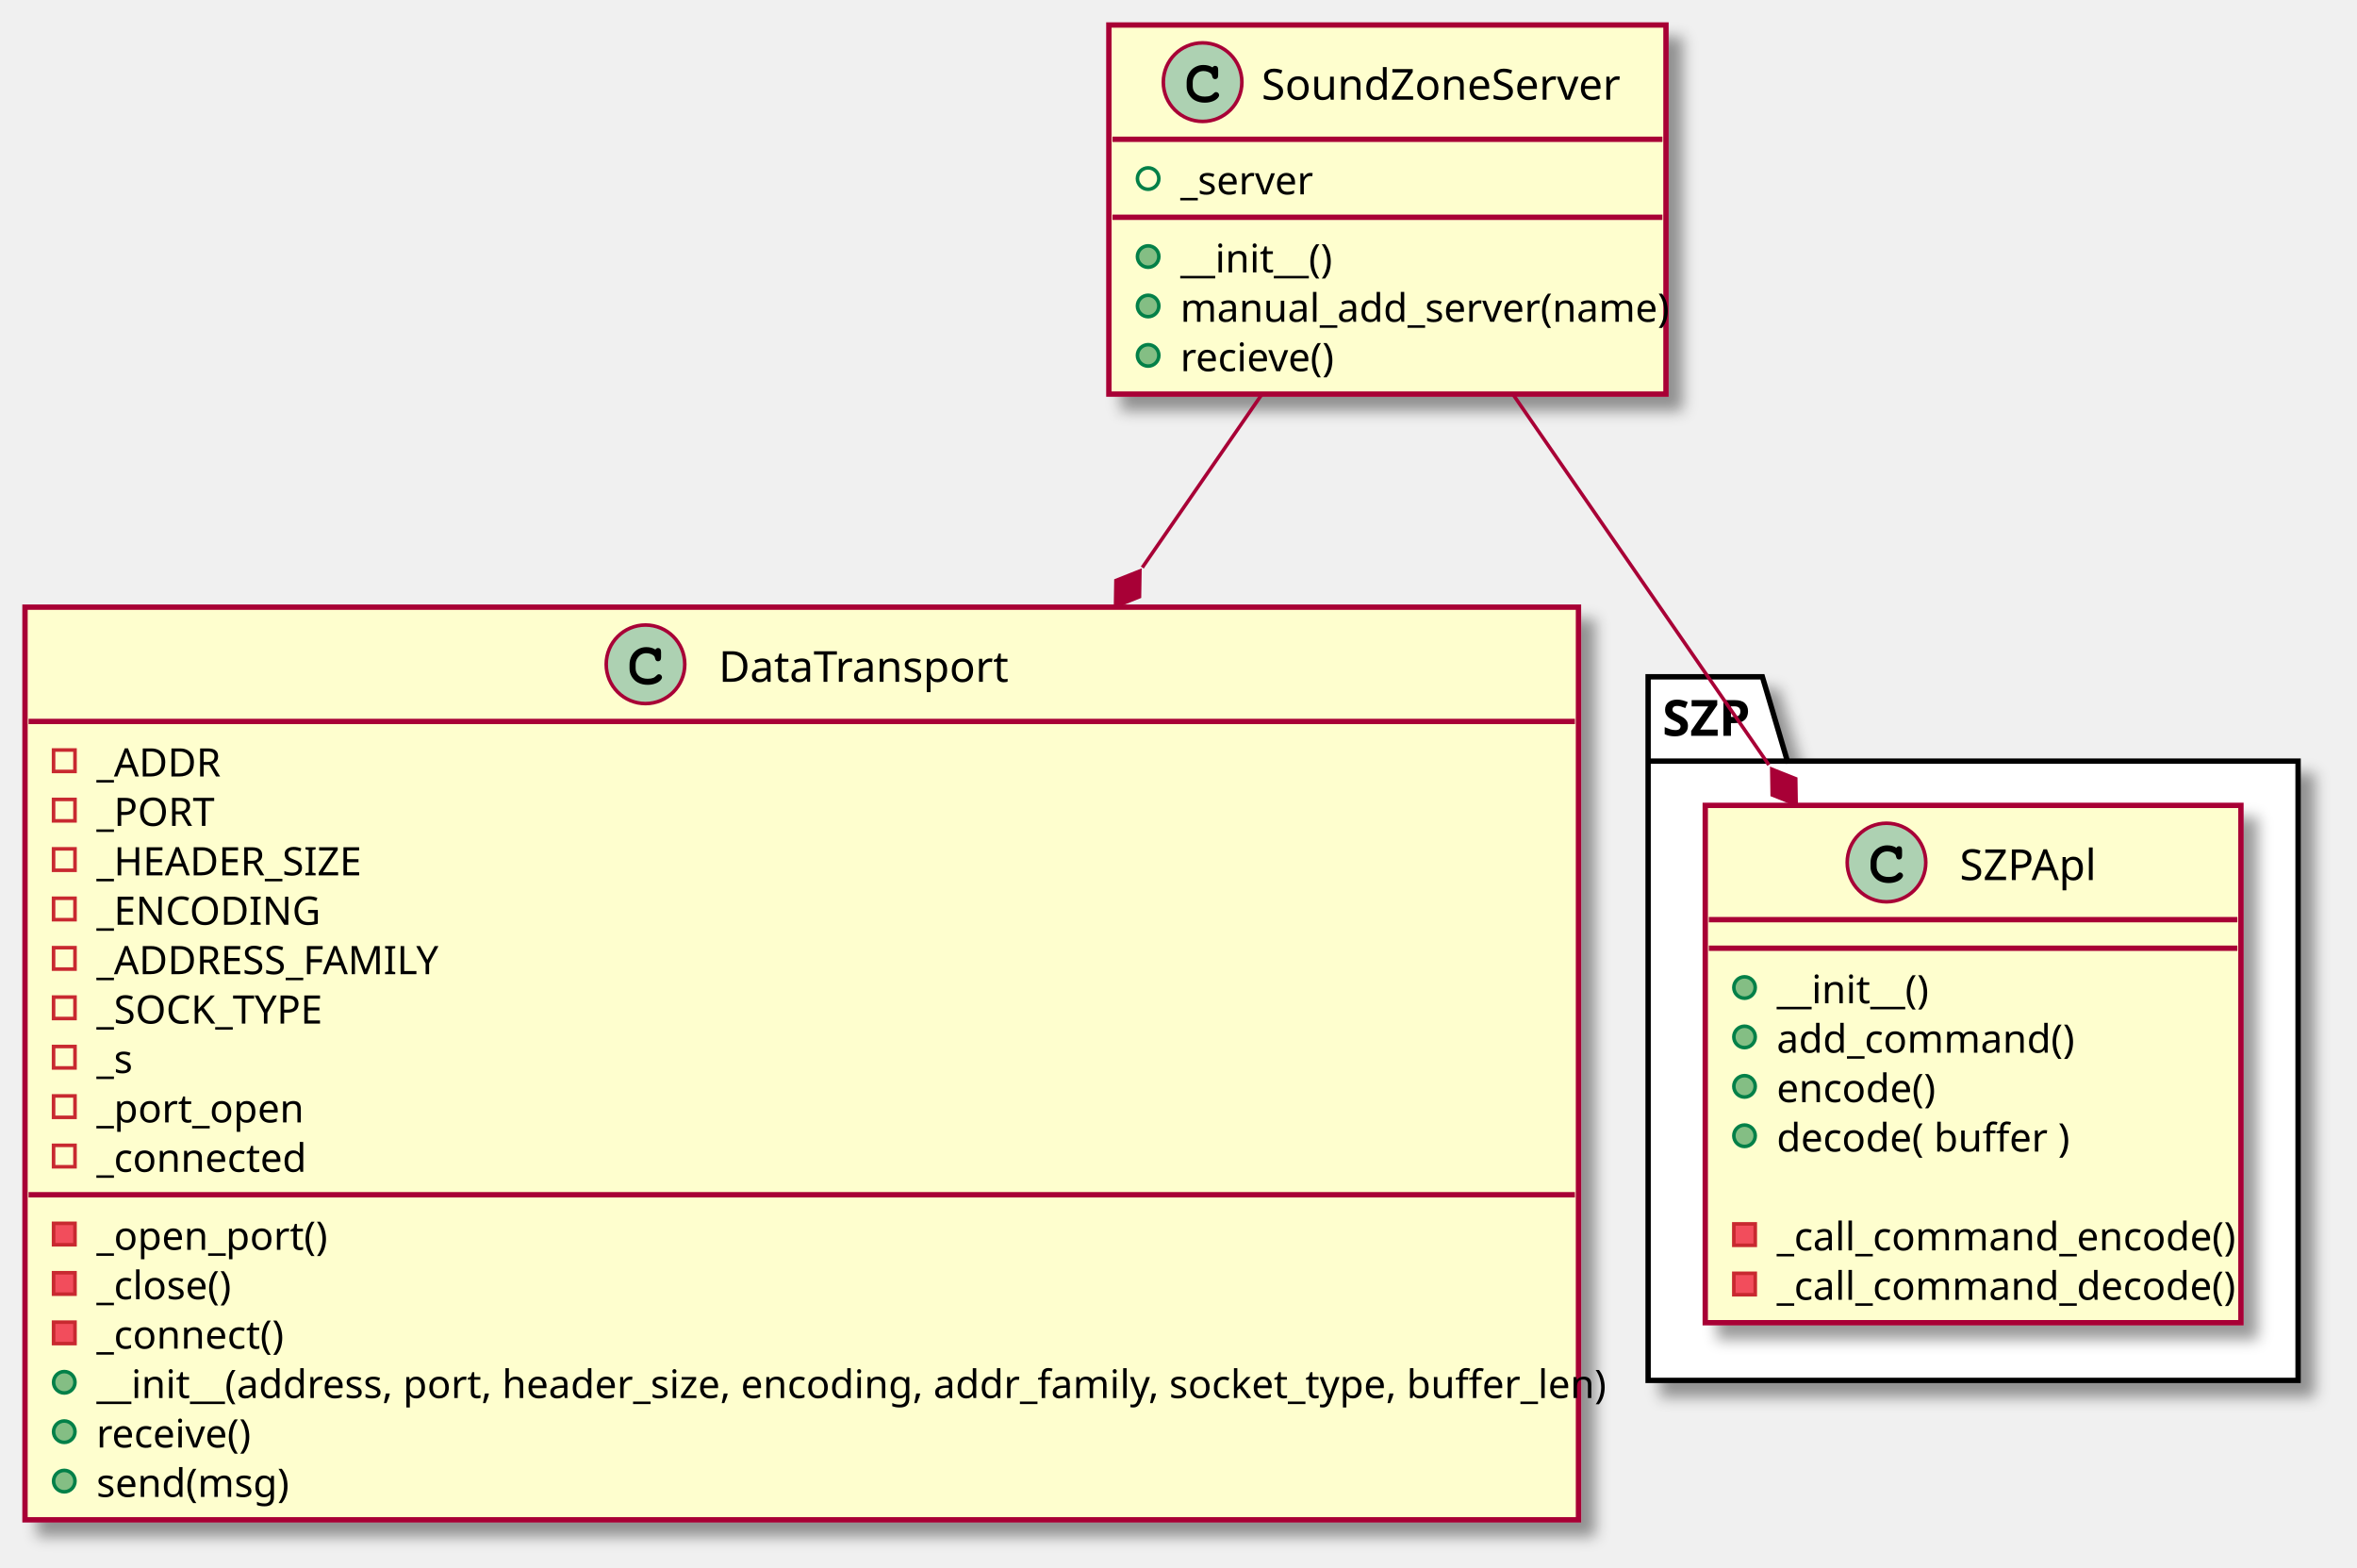
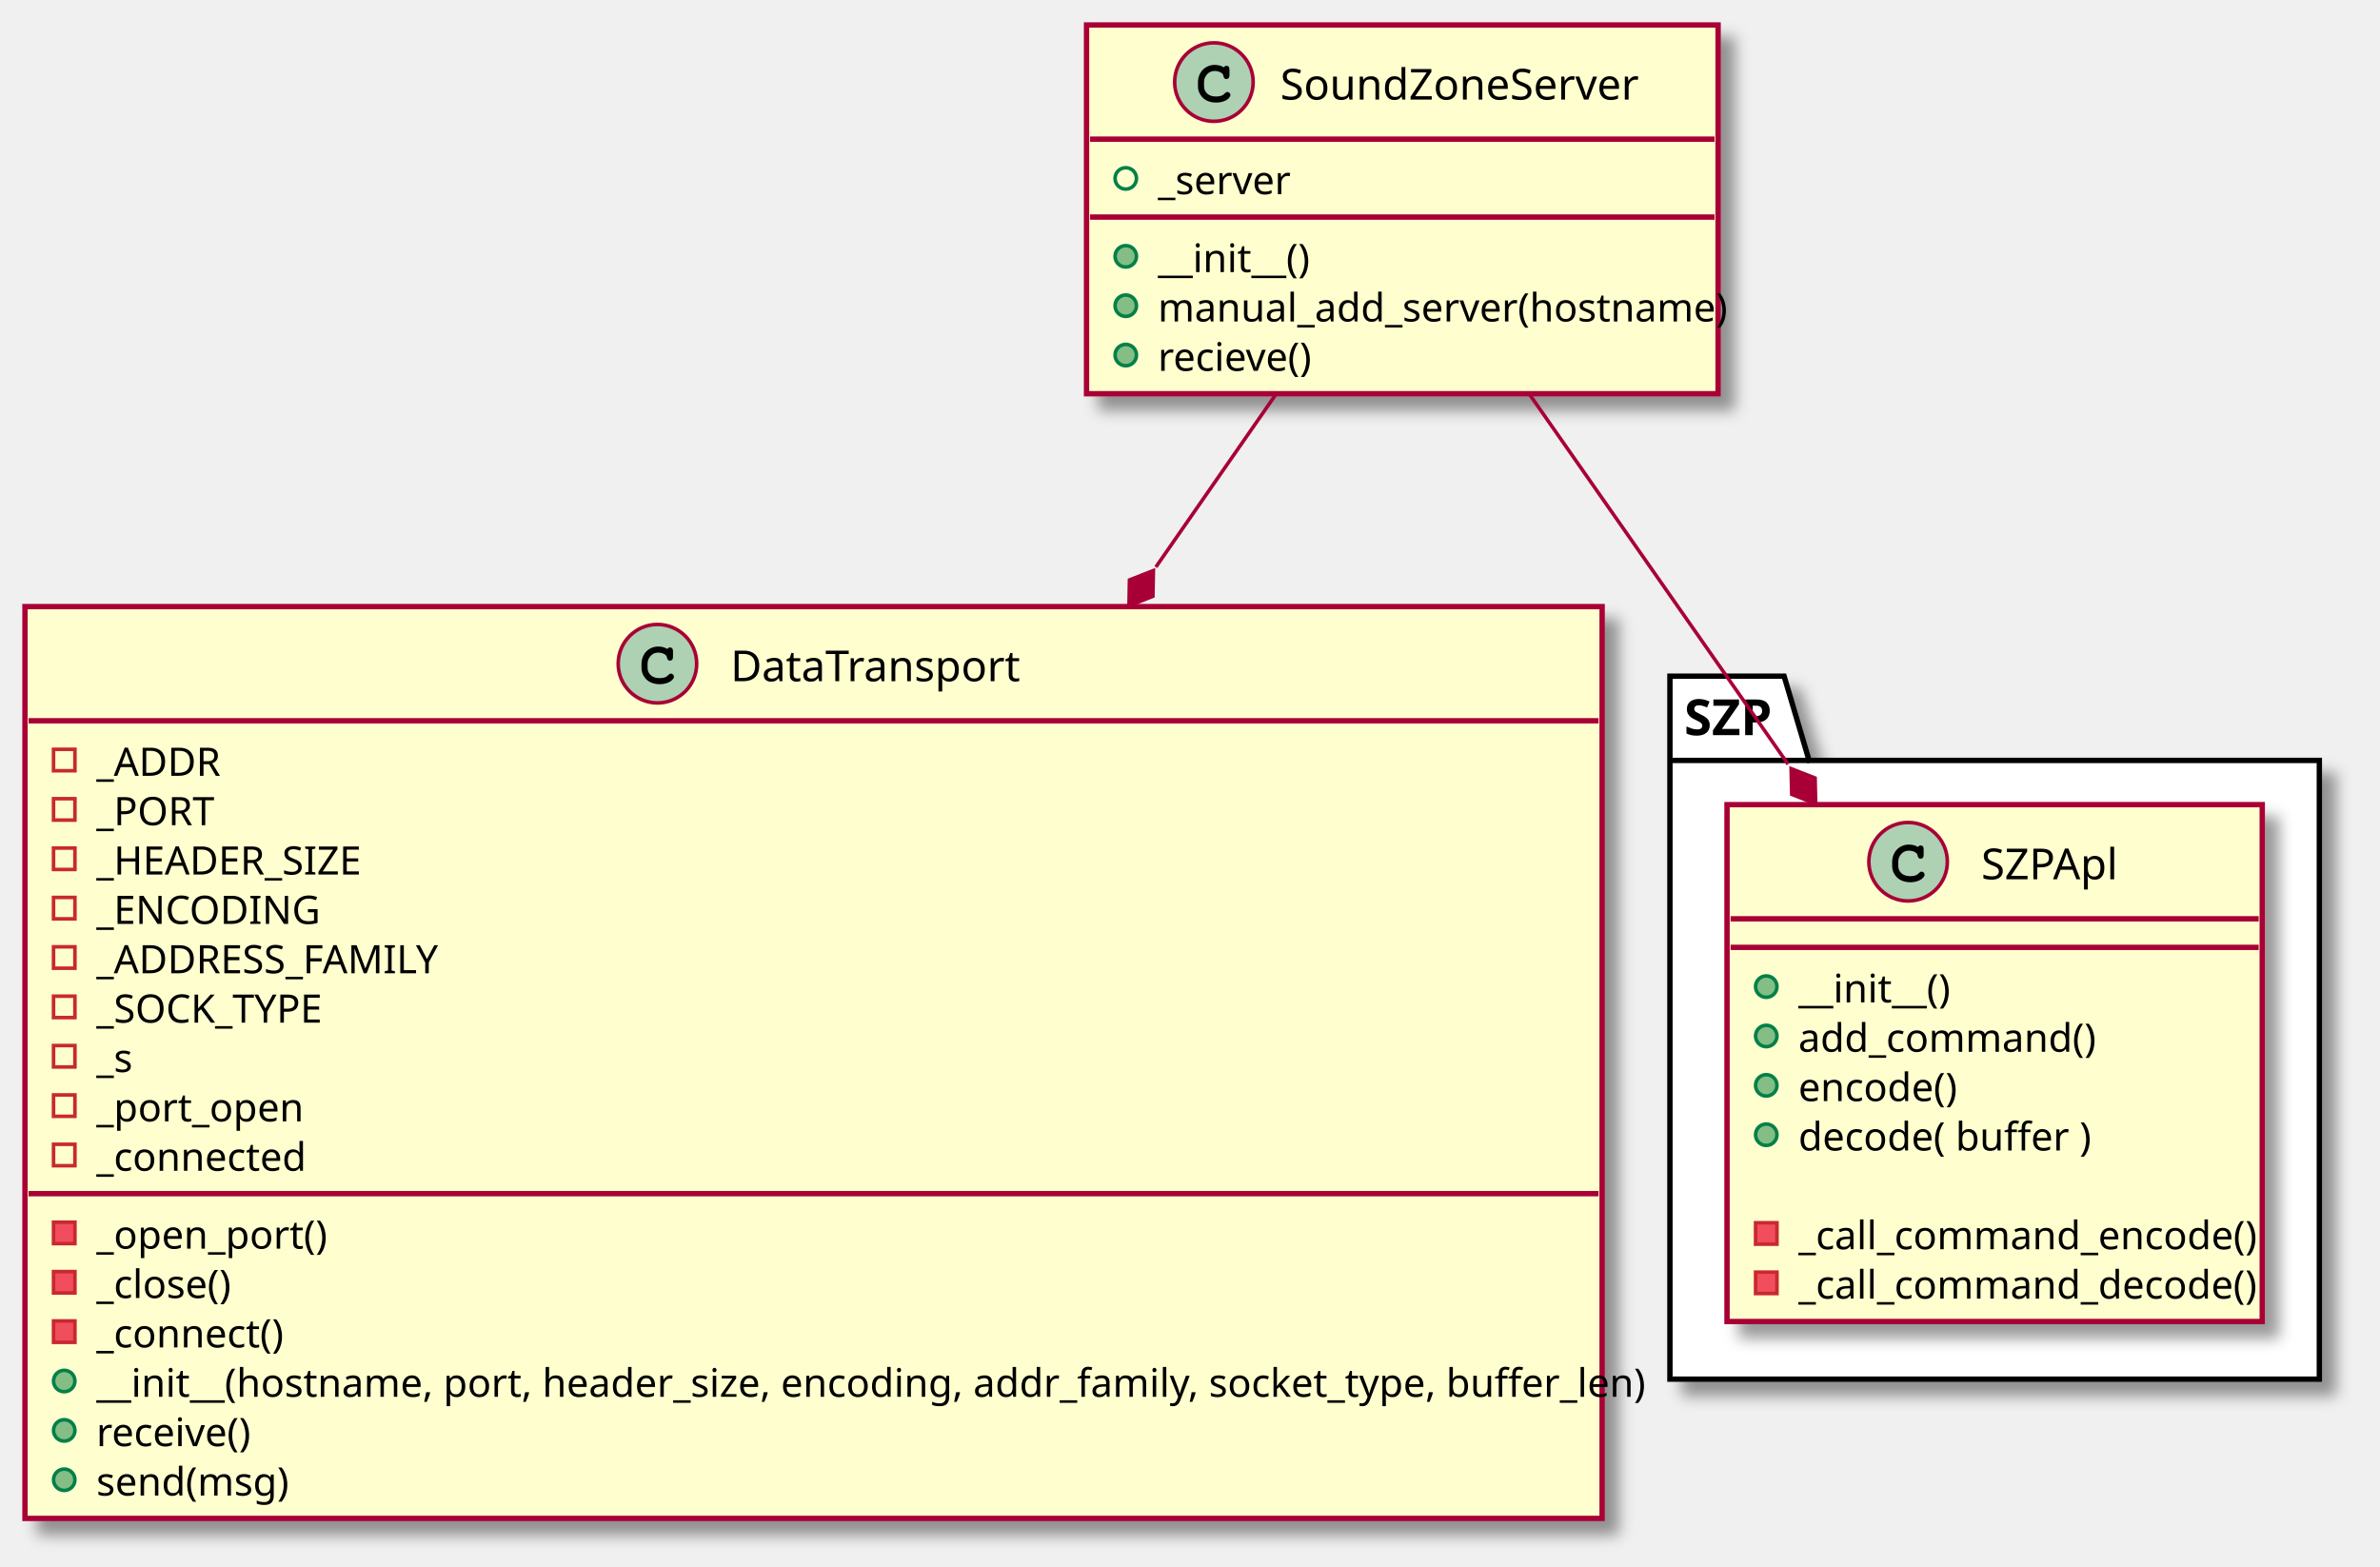
- <svg xmlns="http://www.w3.org/2000/svg" contentScriptType="application/ecmascript" contentStyleType="text/css" height="439px" preserveAspectRatio="none" style="width:660px;height:439px;background:#FFFFFF;" version="1.1" viewBox="0 0 660 439" width="660px" zoomAndPan="magnify">
+ <svg xmlns="http://www.w3.org/2000/svg" contentScriptType="application/ecmascript" contentStyleType="text/css" height="439px" preserveAspectRatio="none" style="width:667px;height:439px;background:#FFFFFF;" version="1.1" viewBox="0 0 667 439" width="667px" zoomAndPan="magnify">
  <defs>
-     <filter height="300%" id="f15m7az68rlq73" width="300%" x="-1" y="-1">
+     <filter height="300%" id="f1ao0yk95yzd4k" width="300%" x="-1" y="-1">
      <feGaussianBlur result="blurOut" stdDeviation="2.0" />
      <feColorMatrix in="blurOut" result="blurOut2" type="matrix" values="0 0 0 0 0 0 0 0 0 0 0 0 0 0 0 0 0 0 .4 0" />
      <feOffset dx="4.0" dy="4.0" in="blurOut2" result="blurOut3" />
      <feBlend in="SourceGraphic" in2="blurOut3" mode="normal" />
    </filter>
  </defs>
  <g>
-     <polygon fill="#FFFFFF" filter="url(#f15m7az68rlq73)" points="461.5,189.5,493.5,189.5,500.5,213.109,643.5,213.109,643.5,386.5,461.5,386.5,461.5,189.5" style="stroke:#000000;stroke-width:1.5;" />
-     <line style="stroke:#000000;stroke-width:1.5;" x1="461.5" x2="500.5" y1="213.109" y2="213.109" />
-     <text fill="#000000" font-family="sans-serif" font-size="14" font-weight="bold" lengthAdjust="spacing" textLength="26" x="465.5" y="206.033">SZP</text>
-     <rect codeLine="34" fill="#FEFECE" filter="url(#f15m7az68rlq73)" height="144.852" id="SZPApl" style="stroke:#A80036;stroke-width:1.5;" width="150" x="477.5" y="225.5" />
-     <ellipse cx="528.25" cy="241.5" fill="#ADD1B2" rx="11" ry="11" style="stroke:#A80036;stroke-width:1.0;" />
-     <path d="M531.016,237.375 Q531.172,237.156 531.359,237.047 Q531.547,236.938 531.766,236.938 Q532.141,236.938 532.375,237.195 Q532.609,237.453 532.609,238.062 L532.609,239.516 Q532.609,240.125 532.375,240.391 Q532.141,240.656 531.766,240.656 Q531.422,240.656 531.219,240.453 Q531.016,240.266 530.906,239.75 Q530.859,239.391 530.672,239.203 Q530.344,238.828 529.734,238.609 Q529.125,238.391 528.5,238.391 Q527.734,238.391 527.102,238.719 Q526.469,239.047 525.977,239.797 Q525.484,240.547 525.484,241.578 L525.484,242.672 Q525.484,243.906 526.375,244.727 Q527.266,245.547 528.859,245.547 Q529.797,245.547 530.453,245.297 Q530.844,245.141 531.266,244.703 Q531.531,244.438 531.68,244.359 Q531.828,244.281 532.031,244.281 Q532.359,244.281 532.617,244.539 Q532.875,244.797 532.875,245.141 Q532.875,245.484 532.531,245.891 Q532.031,246.469 531.234,246.797 Q530.156,247.25 528.859,247.25 Q527.344,247.25 526.141,246.625 Q525.156,246.125 524.469,245.055 Q523.781,243.984 523.781,242.703 L523.781,241.547 Q523.781,240.219 524.398,239.07 Q525.016,237.922 526.109,237.305 Q527.203,236.688 528.438,236.688 Q529.172,236.688 529.82,236.852 Q530.469,237.016 531.016,237.375 Z " fill="#000000" />
-     <text fill="#000000" font-family="sans-serif" font-size="12" lengthAdjust="spacing" textLength="40" x="548.75" y="246.41">SZPApl</text>
-     <line style="stroke:#A80036;stroke-width:1.5;" x1="478.5" x2="626.5" y1="257.5" y2="257.5" />
-     <line style="stroke:#A80036;stroke-width:1.5;" x1="478.5" x2="626.5" y1="265.5" y2="265.5" />
-     <ellipse cx="488.5" cy="276.5" fill="#84BE84" rx="3" ry="3" style="stroke:#038048;stroke-width:1.0;" />
-     <text fill="#000000" font-family="sans-serif" font-size="11" lengthAdjust="spacing" textLength="45" x="497.5" y="280.919">__init__()</text>
-     <ellipse cx="488.5" cy="290.336" fill="#84BE84" rx="3" ry="3" style="stroke:#038048;stroke-width:1.0;" />
-     <text fill="#000000" font-family="sans-serif" font-size="11" lengthAdjust="spacing" textLength="78" x="497.5" y="294.755">add_command()</text>
-     <ellipse cx="488.5" cy="304.172" fill="#84BE84" rx="3" ry="3" style="stroke:#038048;stroke-width:1.0;" />
-     <text fill="#000000" font-family="sans-serif" font-size="11" lengthAdjust="spacing" textLength="44" x="497.5" y="308.591">encode()</text>
-     <ellipse cx="488.5" cy="318.008" fill="#84BE84" rx="3" ry="3" style="stroke:#038048;stroke-width:1.0;" />
-     <text fill="#000000" font-family="sans-serif" font-size="11" lengthAdjust="spacing" textLength="80" x="497.5" y="322.427">decode( buffer )</text>
-     <text fill="#000000" font-family="sans-serif" font-size="11" lengthAdjust="spacing" textLength="0" x="500.5" y="336.263" />
-     <rect fill="#F24D5C" height="6" style="stroke:#C82930;stroke-width:1.0;" width="6" x="485.5" y="342.68" />
-     <text fill="#000000" font-family="sans-serif" font-size="11" lengthAdjust="spacing" textLength="124" x="497.5" y="350.099">_call_command_encode()</text>
-     <rect fill="#F24D5C" height="6" style="stroke:#C82930;stroke-width:1.0;" width="6" x="485.5" y="356.516" />
-     <text fill="#000000" font-family="sans-serif" font-size="11" lengthAdjust="spacing" textLength="124" x="497.5" y="363.935">_call_command_decode()</text>
-     <rect codeLine="26" fill="#FEFECE" filter="url(#f15m7az68rlq73)" height="103.344" id="SoundZoneServer" style="stroke:#A80036;stroke-width:1.5;" width="156" x="310.5" y="7" />
-     <ellipse cx="336.75" cy="23" fill="#ADD1B2" rx="11" ry="11" style="stroke:#A80036;stroke-width:1.0;" />
-     <path d="M339.516,18.875 Q339.672,18.656 339.859,18.547 Q340.047,18.438 340.266,18.438 Q340.641,18.438 340.875,18.695 Q341.109,18.953 341.109,19.562 L341.109,21.016 Q341.109,21.625 340.875,21.891 Q340.641,22.156 340.266,22.156 Q339.922,22.156 339.719,21.953 Q339.516,21.766 339.406,21.25 Q339.359,20.891 339.172,20.703 Q338.844,20.328 338.234,20.109 Q337.625,19.891 337,19.891 Q336.234,19.891 335.602,20.219 Q334.969,20.547 334.477,21.297 Q333.984,22.047 333.984,23.078 L333.984,24.172 Q333.984,25.406 334.875,26.227 Q335.766,27.047 337.359,27.047 Q338.297,27.047 338.953,26.797 Q339.344,26.641 339.766,26.203 Q340.031,25.938 340.18,25.859 Q340.328,25.781 340.531,25.781 Q340.859,25.781 341.117,26.039 Q341.375,26.297 341.375,26.641 Q341.375,26.984 341.031,27.391 Q340.531,27.969 339.734,28.297 Q338.656,28.75 337.359,28.75 Q335.844,28.75 334.641,28.125 Q333.656,27.625 332.969,26.555 Q332.281,25.484 332.281,24.203 L332.281,23.047 Q332.281,21.719 332.898,20.57 Q333.516,19.422 334.609,18.805 Q335.703,18.188 336.938,18.188 Q337.672,18.188 338.32,18.352 Q338.969,18.516 339.516,18.875 Z " fill="#000000" />
-     <text fill="#000000" font-family="sans-serif" font-size="12" lengthAdjust="spacing" textLength="99" x="353.25" y="27.91">SoundZoneServer</text>
-     <line style="stroke:#A80036;stroke-width:1.5;" x1="311.5" x2="465.5" y1="39" y2="39" />
-     <ellipse cx="321.5" cy="50" rx="3" ry="3" style="stroke:#038048;stroke-width:1.0;fill:none;" />
-     <text fill="#000000" font-family="sans-serif" font-size="11" lengthAdjust="spacing" textLength="38" x="330.5" y="54.419">_server</text>
-     <line style="stroke:#A80036;stroke-width:1.5;" x1="311.5" x2="465.5" y1="60.836" y2="60.836" />
-     <ellipse cx="321.5" cy="71.836" fill="#84BE84" rx="3" ry="3" style="stroke:#038048;stroke-width:1.0;" />
-     <text fill="#000000" font-family="sans-serif" font-size="11" lengthAdjust="spacing" textLength="45" x="330.5" y="76.255">__init__()</text>
-     <ellipse cx="321.5" cy="85.672" fill="#84BE84" rx="3" ry="3" style="stroke:#038048;stroke-width:1.0;" />
-     <text fill="#000000" font-family="sans-serif" font-size="11" lengthAdjust="spacing" textLength="130" x="330.5" y="90.091">manual_add_server(name)</text>
-     <ellipse cx="321.5" cy="99.508" fill="#84BE84" rx="3" ry="3" style="stroke:#038048;stroke-width:1.0;" />
-     <text fill="#000000" font-family="sans-serif" font-size="11" lengthAdjust="spacing" textLength="44" x="330.5" y="103.927">recieve()</text>
-     <rect codeLine="44" fill="#FEFECE" filter="url(#f15m7az68rlq73)" height="255.539" id="DataTransport" style="stroke:#A80036;stroke-width:1.5;" width="435" x="7" y="170" />
-     <ellipse cx="180.75" cy="186" fill="#ADD1B2" rx="11" ry="11" style="stroke:#A80036;stroke-width:1.0;" />
-     <path d="M183.516,181.875 Q183.672,181.656 183.859,181.547 Q184.047,181.438 184.266,181.438 Q184.641,181.438 184.875,181.695 Q185.109,181.953 185.109,182.562 L185.109,184.016 Q185.109,184.625 184.875,184.891 Q184.641,185.156 184.266,185.156 Q183.922,185.156 183.719,184.953 Q183.516,184.766 183.406,184.25 Q183.359,183.891 183.172,183.703 Q182.844,183.328 182.234,183.109 Q181.625,182.891 181,182.891 Q180.234,182.891 179.602,183.219 Q178.969,183.547 178.477,184.297 Q177.984,185.047 177.984,186.078 L177.984,187.172 Q177.984,188.406 178.875,189.227 Q179.766,190.047 181.359,190.047 Q182.297,190.047 182.953,189.797 Q183.344,189.641 183.766,189.203 Q184.031,188.938 184.18,188.859 Q184.328,188.781 184.531,188.781 Q184.859,188.781 185.117,189.039 Q185.375,189.297 185.375,189.641 Q185.375,189.984 185.031,190.391 Q184.531,190.969 183.734,191.297 Q182.656,191.75 181.359,191.75 Q179.844,191.75 178.641,191.125 Q177.656,190.625 176.969,189.555 Q176.281,188.484 176.281,187.203 L176.281,186.047 Q176.281,184.719 176.898,183.57 Q177.516,182.422 178.609,181.805 Q179.703,181.188 180.938,181.188 Q181.672,181.188 182.32,181.352 Q182.969,181.516 183.516,181.875 Z " fill="#000000" />
-     <text fill="#000000" font-family="sans-serif" font-size="12" lengthAdjust="spacing" textLength="79" x="201.25" y="190.91">DataTransport</text>
-     <line style="stroke:#A80036;stroke-width:1.5;" x1="8" x2="441" y1="202" y2="202" />
+     <polygon fill="#FFFFFF" filter="url(#f1ao0yk95yzd4k)" points="468,189.5,500,189.5,507,213.109,650,213.109,650,386.5,468,386.5,468,189.5" style="stroke:#000000;stroke-width:1.5;" />
+     <line style="stroke:#000000;stroke-width:1.5;" x1="468" x2="507" y1="213.109" y2="213.109" />
+     <text fill="#000000" font-family="sans-serif" font-size="14" font-weight="bold" lengthAdjust="spacing" textLength="26" x="472" y="206.033">SZP</text>
+     <rect codeLine="35" fill="#FEFECE" filter="url(#f1ao0yk95yzd4k)" height="144.852" id="SZPApl" style="stroke:#A80036;stroke-width:1.5;" width="150" x="484" y="225.5" />
+     <ellipse cx="534.75" cy="241.5" fill="#ADD1B2" rx="11" ry="11" style="stroke:#A80036;stroke-width:1.0;" />
+     <path d="M537.516,237.375 Q537.672,237.156 537.859,237.047 Q538.047,236.938 538.266,236.938 Q538.641,236.938 538.875,237.195 Q539.109,237.453 539.109,238.062 L539.109,239.516 Q539.109,240.125 538.875,240.391 Q538.641,240.656 538.266,240.656 Q537.922,240.656 537.719,240.453 Q537.516,240.266 537.406,239.75 Q537.359,239.391 537.172,239.203 Q536.844,238.828 536.234,238.609 Q535.625,238.391 535,238.391 Q534.234,238.391 533.602,238.719 Q532.969,239.047 532.477,239.797 Q531.984,240.547 531.984,241.578 L531.984,242.672 Q531.984,243.906 532.875,244.727 Q533.766,245.547 535.359,245.547 Q536.297,245.547 536.953,245.297 Q537.344,245.141 537.766,244.703 Q538.031,244.438 538.18,244.359 Q538.328,244.281 538.531,244.281 Q538.859,244.281 539.117,244.539 Q539.375,244.797 539.375,245.141 Q539.375,245.484 539.031,245.891 Q538.531,246.469 537.734,246.797 Q536.656,247.25 535.359,247.25 Q533.844,247.25 532.641,246.625 Q531.656,246.125 530.969,245.055 Q530.281,243.984 530.281,242.703 L530.281,241.547 Q530.281,240.219 530.898,239.07 Q531.516,237.922 532.609,237.305 Q533.703,236.688 534.938,236.688 Q535.672,236.688 536.32,236.852 Q536.969,237.016 537.516,237.375 Z " fill="#000000" />
+     <text fill="#000000" font-family="sans-serif" font-size="12" lengthAdjust="spacing" textLength="40" x="555.25" y="246.41">SZPApl</text>
+     <line style="stroke:#A80036;stroke-width:1.5;" x1="485" x2="633" y1="257.5" y2="257.5" />
+     <line style="stroke:#A80036;stroke-width:1.5;" x1="485" x2="633" y1="265.5" y2="265.5" />
+     <ellipse cx="495" cy="276.5" fill="#84BE84" rx="3" ry="3" style="stroke:#038048;stroke-width:1.0;" />
+     <text fill="#000000" font-family="sans-serif" font-size="11" lengthAdjust="spacing" textLength="45" x="504" y="280.919">__init__()</text>
+     <ellipse cx="495" cy="290.336" fill="#84BE84" rx="3" ry="3" style="stroke:#038048;stroke-width:1.0;" />
+     <text fill="#000000" font-family="sans-serif" font-size="11" lengthAdjust="spacing" textLength="78" x="504" y="294.755">add_command()</text>
+     <ellipse cx="495" cy="304.172" fill="#84BE84" rx="3" ry="3" style="stroke:#038048;stroke-width:1.0;" />
+     <text fill="#000000" font-family="sans-serif" font-size="11" lengthAdjust="spacing" textLength="44" x="504" y="308.591">encode()</text>
+     <ellipse cx="495" cy="318.008" fill="#84BE84" rx="3" ry="3" style="stroke:#038048;stroke-width:1.0;" />
+     <text fill="#000000" font-family="sans-serif" font-size="11" lengthAdjust="spacing" textLength="80" x="504" y="322.427">decode( buffer )</text>
+     <text fill="#000000" font-family="sans-serif" font-size="11" lengthAdjust="spacing" textLength="0" x="507" y="336.263" />
+     <rect fill="#F24D5C" height="6" style="stroke:#C82930;stroke-width:1.0;" width="6" x="492" y="342.68" />
+     <text fill="#000000" font-family="sans-serif" font-size="11" lengthAdjust="spacing" textLength="124" x="504" y="350.099">_call_command_encode()</text>
+     <rect fill="#F24D5C" height="6" style="stroke:#C82930;stroke-width:1.0;" width="6" x="492" y="356.516" />
+     <text fill="#000000" font-family="sans-serif" font-size="11" lengthAdjust="spacing" textLength="124" x="504" y="363.935">_call_command_decode()</text>
+     <rect codeLine="27" fill="#FEFECE" filter="url(#f1ao0yk95yzd4k)" height="103.344" id="SoundZoneServer" style="stroke:#A80036;stroke-width:1.5;" width="177" x="304.5" y="7" />
+     <ellipse cx="340.2" cy="23" fill="#ADD1B2" rx="11" ry="11" style="stroke:#A80036;stroke-width:1.0;" />
+     <path d="M342.966,18.875 Q343.122,18.656 343.309,18.547 Q343.497,18.438 343.716,18.438 Q344.091,18.438 344.325,18.695 Q344.559,18.953 344.559,19.562 L344.559,21.016 Q344.559,21.625 344.325,21.891 Q344.091,22.156 343.716,22.156 Q343.372,22.156 343.169,21.953 Q342.966,21.766 342.856,21.25 Q342.809,20.891 342.622,20.703 Q342.294,20.328 341.684,20.109 Q341.075,19.891 340.45,19.891 Q339.684,19.891 339.052,20.219 Q338.419,20.547 337.927,21.297 Q337.434,22.047 337.434,23.078 L337.434,24.172 Q337.434,25.406 338.325,26.227 Q339.216,27.047 340.809,27.047 Q341.747,27.047 342.403,26.797 Q342.794,26.641 343.216,26.203 Q343.481,25.938 343.63,25.859 Q343.778,25.781 343.981,25.781 Q344.309,25.781 344.567,26.039 Q344.825,26.297 344.825,26.641 Q344.825,26.984 344.481,27.391 Q343.981,27.969 343.184,28.297 Q342.106,28.75 340.809,28.75 Q339.294,28.75 338.091,28.125 Q337.106,27.625 336.419,26.555 Q335.731,25.484 335.731,24.203 L335.731,23.047 Q335.731,21.719 336.348,20.57 Q336.966,19.422 338.059,18.805 Q339.153,18.188 340.387,18.188 Q341.122,18.188 341.77,18.352 Q342.419,18.516 342.966,18.875 Z " fill="#000000" />
+     <text fill="#000000" font-family="sans-serif" font-size="12" lengthAdjust="spacing" textLength="99" x="358.8" y="27.91">SoundZoneServer</text>
+     <line style="stroke:#A80036;stroke-width:1.5;" x1="305.5" x2="480.5" y1="39" y2="39" />
+     <ellipse cx="315.5" cy="50" rx="3" ry="3" style="stroke:#038048;stroke-width:1.0;fill:none;" />
+     <text fill="#000000" font-family="sans-serif" font-size="11" lengthAdjust="spacing" textLength="38" x="324.5" y="54.419">_server</text>
+     <line style="stroke:#A80036;stroke-width:1.5;" x1="305.5" x2="480.5" y1="60.836" y2="60.836" />
+     <ellipse cx="315.5" cy="71.836" fill="#84BE84" rx="3" ry="3" style="stroke:#038048;stroke-width:1.0;" />
+     <text fill="#000000" font-family="sans-serif" font-size="11" lengthAdjust="spacing" textLength="45" x="324.5" y="76.255">__init__()</text>
+     <ellipse cx="315.5" cy="85.672" fill="#84BE84" rx="3" ry="3" style="stroke:#038048;stroke-width:1.0;" />
+     <text fill="#000000" font-family="sans-serif" font-size="11" lengthAdjust="spacing" textLength="151" x="324.5" y="90.091">manual_add_server(hostname)</text>
+     <ellipse cx="315.5" cy="99.508" fill="#84BE84" rx="3" ry="3" style="stroke:#038048;stroke-width:1.0;" />
+     <text fill="#000000" font-family="sans-serif" font-size="11" lengthAdjust="spacing" textLength="44" x="324.5" y="103.927">recieve()</text>
+     <rect codeLine="45" fill="#FEFECE" filter="url(#f1ao0yk95yzd4k)" height="255.539" id="DataTransport" style="stroke:#A80036;stroke-width:1.5;" width="442" x="7" y="170" />
+     <ellipse cx="184.25" cy="186" fill="#ADD1B2" rx="11" ry="11" style="stroke:#A80036;stroke-width:1.0;" />
+     <path d="M187.016,181.875 Q187.172,181.656 187.359,181.547 Q187.547,181.438 187.766,181.438 Q188.141,181.438 188.375,181.695 Q188.609,181.953 188.609,182.562 L188.609,184.016 Q188.609,184.625 188.375,184.891 Q188.141,185.156 187.766,185.156 Q187.422,185.156 187.219,184.953 Q187.016,184.766 186.906,184.25 Q186.859,183.891 186.672,183.703 Q186.344,183.328 185.734,183.109 Q185.125,182.891 184.5,182.891 Q183.734,182.891 183.102,183.219 Q182.469,183.547 181.977,184.297 Q181.484,185.047 181.484,186.078 L181.484,187.172 Q181.484,188.406 182.375,189.227 Q183.266,190.047 184.859,190.047 Q185.797,190.047 186.453,189.797 Q186.844,189.641 187.266,189.203 Q187.531,188.938 187.68,188.859 Q187.828,188.781 188.031,188.781 Q188.359,188.781 188.617,189.039 Q188.875,189.297 188.875,189.641 Q188.875,189.984 188.531,190.391 Q188.031,190.969 187.234,191.297 Q186.156,191.75 184.859,191.75 Q183.344,191.75 182.141,191.125 Q181.156,190.625 180.469,189.555 Q179.781,188.484 179.781,187.203 L179.781,186.047 Q179.781,184.719 180.398,183.57 Q181.016,182.422 182.109,181.805 Q183.203,181.188 184.438,181.188 Q185.172,181.188 185.82,181.352 Q186.469,181.516 187.016,181.875 Z " fill="#000000" />
+     <text fill="#000000" font-family="sans-serif" font-size="12" lengthAdjust="spacing" textLength="79" x="204.75" y="190.91">DataTransport</text>
+     <line style="stroke:#A80036;stroke-width:1.5;" x1="8" x2="448" y1="202" y2="202" />
    <rect fill="none" height="6" style="stroke:#C82930;stroke-width:1.0;" width="6" x="15" y="210" />
    <text fill="#000000" font-family="sans-serif" font-size="11" lengthAdjust="spacing" textLength="35" x="27" y="217.419">_ADDR</text>
    <rect fill="none" height="6" style="stroke:#C82930;stroke-width:1.0;" width="6" x="15" y="223.836" />
    <text fill="#000000" font-family="sans-serif" font-size="11" lengthAdjust="spacing" textLength="33" x="27" y="231.255">_PORT</text>
    <rect fill="none" height="6" style="stroke:#C82930;stroke-width:1.0;" width="6" x="15" y="237.672" />
    <text fill="#000000" font-family="sans-serif" font-size="11" lengthAdjust="spacing" textLength="75" x="27" y="245.091">_HEADER_SIZE</text>
    <rect fill="none" height="6" style="stroke:#C82930;stroke-width:1.0;" width="6" x="15" y="251.508" />
    <text fill="#000000" font-family="sans-serif" font-size="11" lengthAdjust="spacing" textLength="58" x="27" y="258.927">_ENCODING</text>
    <rect fill="none" height="6" style="stroke:#C82930;stroke-width:1.0;" width="6" x="15" y="265.344" />
    <text fill="#000000" font-family="sans-serif" font-size="11" lengthAdjust="spacing" textLength="99" x="27" y="272.763">_ADDRESS_FAMILY</text>
    <rect fill="none" height="6" style="stroke:#C82930;stroke-width:1.0;" width="6" x="15" y="279.18" />
    <text fill="#000000" font-family="sans-serif" font-size="11" lengthAdjust="spacing" textLength="67" x="27" y="286.599">_SOCK_TYPE</text>
    <rect fill="none" height="6" style="stroke:#C82930;stroke-width:1.0;" width="6" x="15" y="293.016" />
    <text fill="#000000" font-family="sans-serif" font-size="11" lengthAdjust="spacing" textLength="12" x="27" y="300.435">_s</text>
    <rect fill="none" height="6" style="stroke:#C82930;stroke-width:1.0;" width="6" x="15" y="306.852" />
    <text fill="#000000" font-family="sans-serif" font-size="11" lengthAdjust="spacing" textLength="55" x="27" y="314.271">_port_open</text>
    <rect fill="none" height="6" style="stroke:#C82930;stroke-width:1.0;" width="6" x="15" y="320.688" />
    <text fill="#000000" font-family="sans-serif" font-size="11" lengthAdjust="spacing" textLength="57" x="27" y="328.106">_connected</text>
-     <line style="stroke:#A80036;stroke-width:1.5;" x1="8" x2="441" y1="334.523" y2="334.523" />
+     <line style="stroke:#A80036;stroke-width:1.5;" x1="8" x2="448" y1="334.523" y2="334.523" />
    <rect fill="#F24D5C" height="6" style="stroke:#C82930;stroke-width:1.0;" width="6" x="15" y="342.523" />
    <text fill="#000000" font-family="sans-serif" font-size="11" lengthAdjust="spacing" textLength="63" x="27" y="349.942">_open_port()</text>
    <rect fill="#F24D5C" height="6" style="stroke:#C82930;stroke-width:1.0;" width="6" x="15" y="356.359" />
    <text fill="#000000" font-family="sans-serif" font-size="11" lengthAdjust="spacing" textLength="40" x="27" y="363.778">_close()</text>
    <rect fill="#F24D5C" height="6" style="stroke:#C82930;stroke-width:1.0;" width="6" x="15" y="370.195" />
    <text fill="#000000" font-family="sans-serif" font-size="11" lengthAdjust="spacing" textLength="53" x="27" y="377.614">_connect()</text>
    <ellipse cx="18" cy="387.031" fill="#84BE84" rx="3" ry="3" style="stroke:#038048;stroke-width:1.0;" />
-     <text fill="#000000" font-family="sans-serif" font-size="11" lengthAdjust="spacing" textLength="409" x="27" y="391.45">__init__(address, port, header_size, encoding, addr_family, socket_type, buffer_len)</text>
+     <text fill="#000000" font-family="sans-serif" font-size="11" lengthAdjust="spacing" textLength="416" x="27" y="391.45">__init__(hostname, port, header_size, encoding, addr_family, socket_type, buffer_len)</text>
    <ellipse cx="18" cy="400.867" fill="#84BE84" rx="3" ry="3" style="stroke:#038048;stroke-width:1.0;" />
    <text fill="#000000" font-family="sans-serif" font-size="11" lengthAdjust="spacing" textLength="44" x="27" y="405.286">receive()</text>
    <ellipse cx="18" cy="414.703" fill="#84BE84" rx="3" ry="3" style="stroke:#038048;stroke-width:1.0;" />
    <text fill="#000000" font-family="sans-serif" font-size="11" lengthAdjust="spacing" textLength="52" x="27" y="419.122">send(msg)</text>
-     <path codeLine="19" d="M353.52,110.16 C343.39,124.82 331.82,141.58 319.86,158.91 " fill="none" id="SoundZoneServer-to-DataTransport" style="stroke:#A80036;stroke-width:1.0;" />
-     <polygon fill="#A80036" points="312.37,169.75,319.07,167.084,319.187,159.874,312.486,162.54,312.37,169.75" style="stroke:#A80036;stroke-width:1.0;" />
-     <path codeLine="22" d="M423.48,110.16 C444.36,140.4 471.39,179.54 495.31,214.17 " fill="none" id="SoundZoneServer-to-SZPApl" style="stroke:#A80036;stroke-width:1.0;" />
-     <polygon fill="#A80036" points="502.95,225.25,502.834,218.04,496.133,215.374,496.25,222.584,502.95,225.25" style="stroke:#A80036;stroke-width:1.0;" />
+     <path codeLine="20" d="M357.81,110.16 C347.62,124.82 335.97,141.58 323.94,158.91 " fill="none" id="SoundZoneServer-to-DataTransport" style="stroke:#A80036;stroke-width:1.0;" />
+     <polygon fill="#A80036" points="316.4,169.75,323.107,167.101,323.241,159.891,316.534,162.54,316.4,169.75" style="stroke:#A80036;stroke-width:1.0;" />
+     <path codeLine="23" d="M428.41,110.16 C449.54,140.4 476.9,179.54 501.11,214.17 " fill="none" id="SoundZoneServer-to-SZPApl" style="stroke:#A80036;stroke-width:1.0;" />
+     <polygon fill="#A80036" points="508.85,225.25,508.688,218.041,501.97,215.418,502.133,222.627,508.85,225.25" style="stroke:#A80036;stroke-width:1.0;" />
  </g>
</svg>
